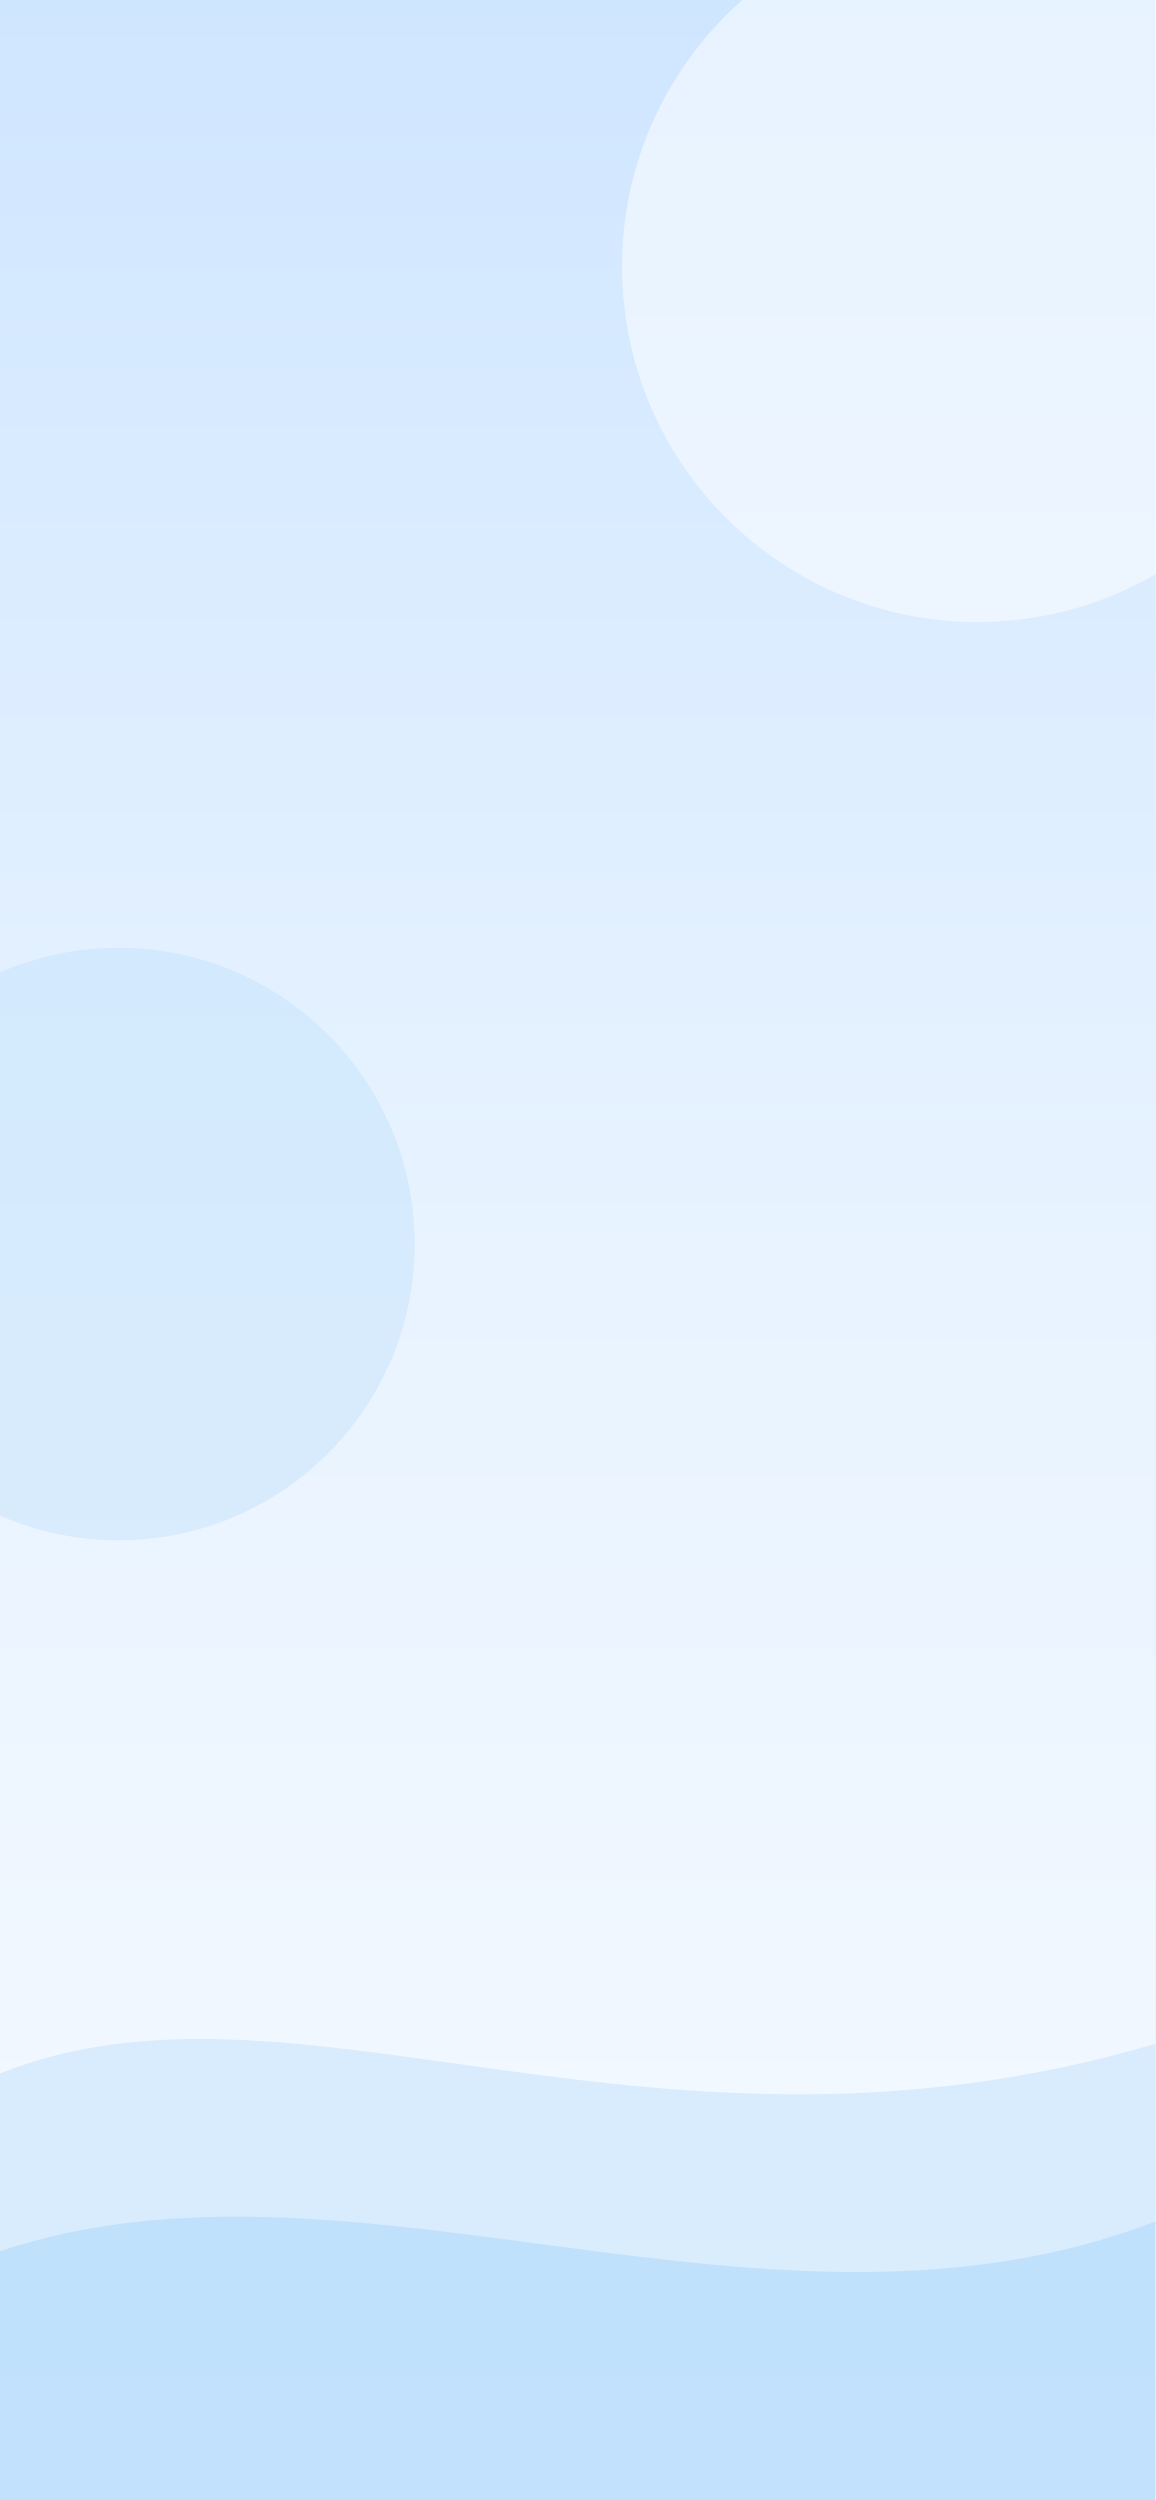
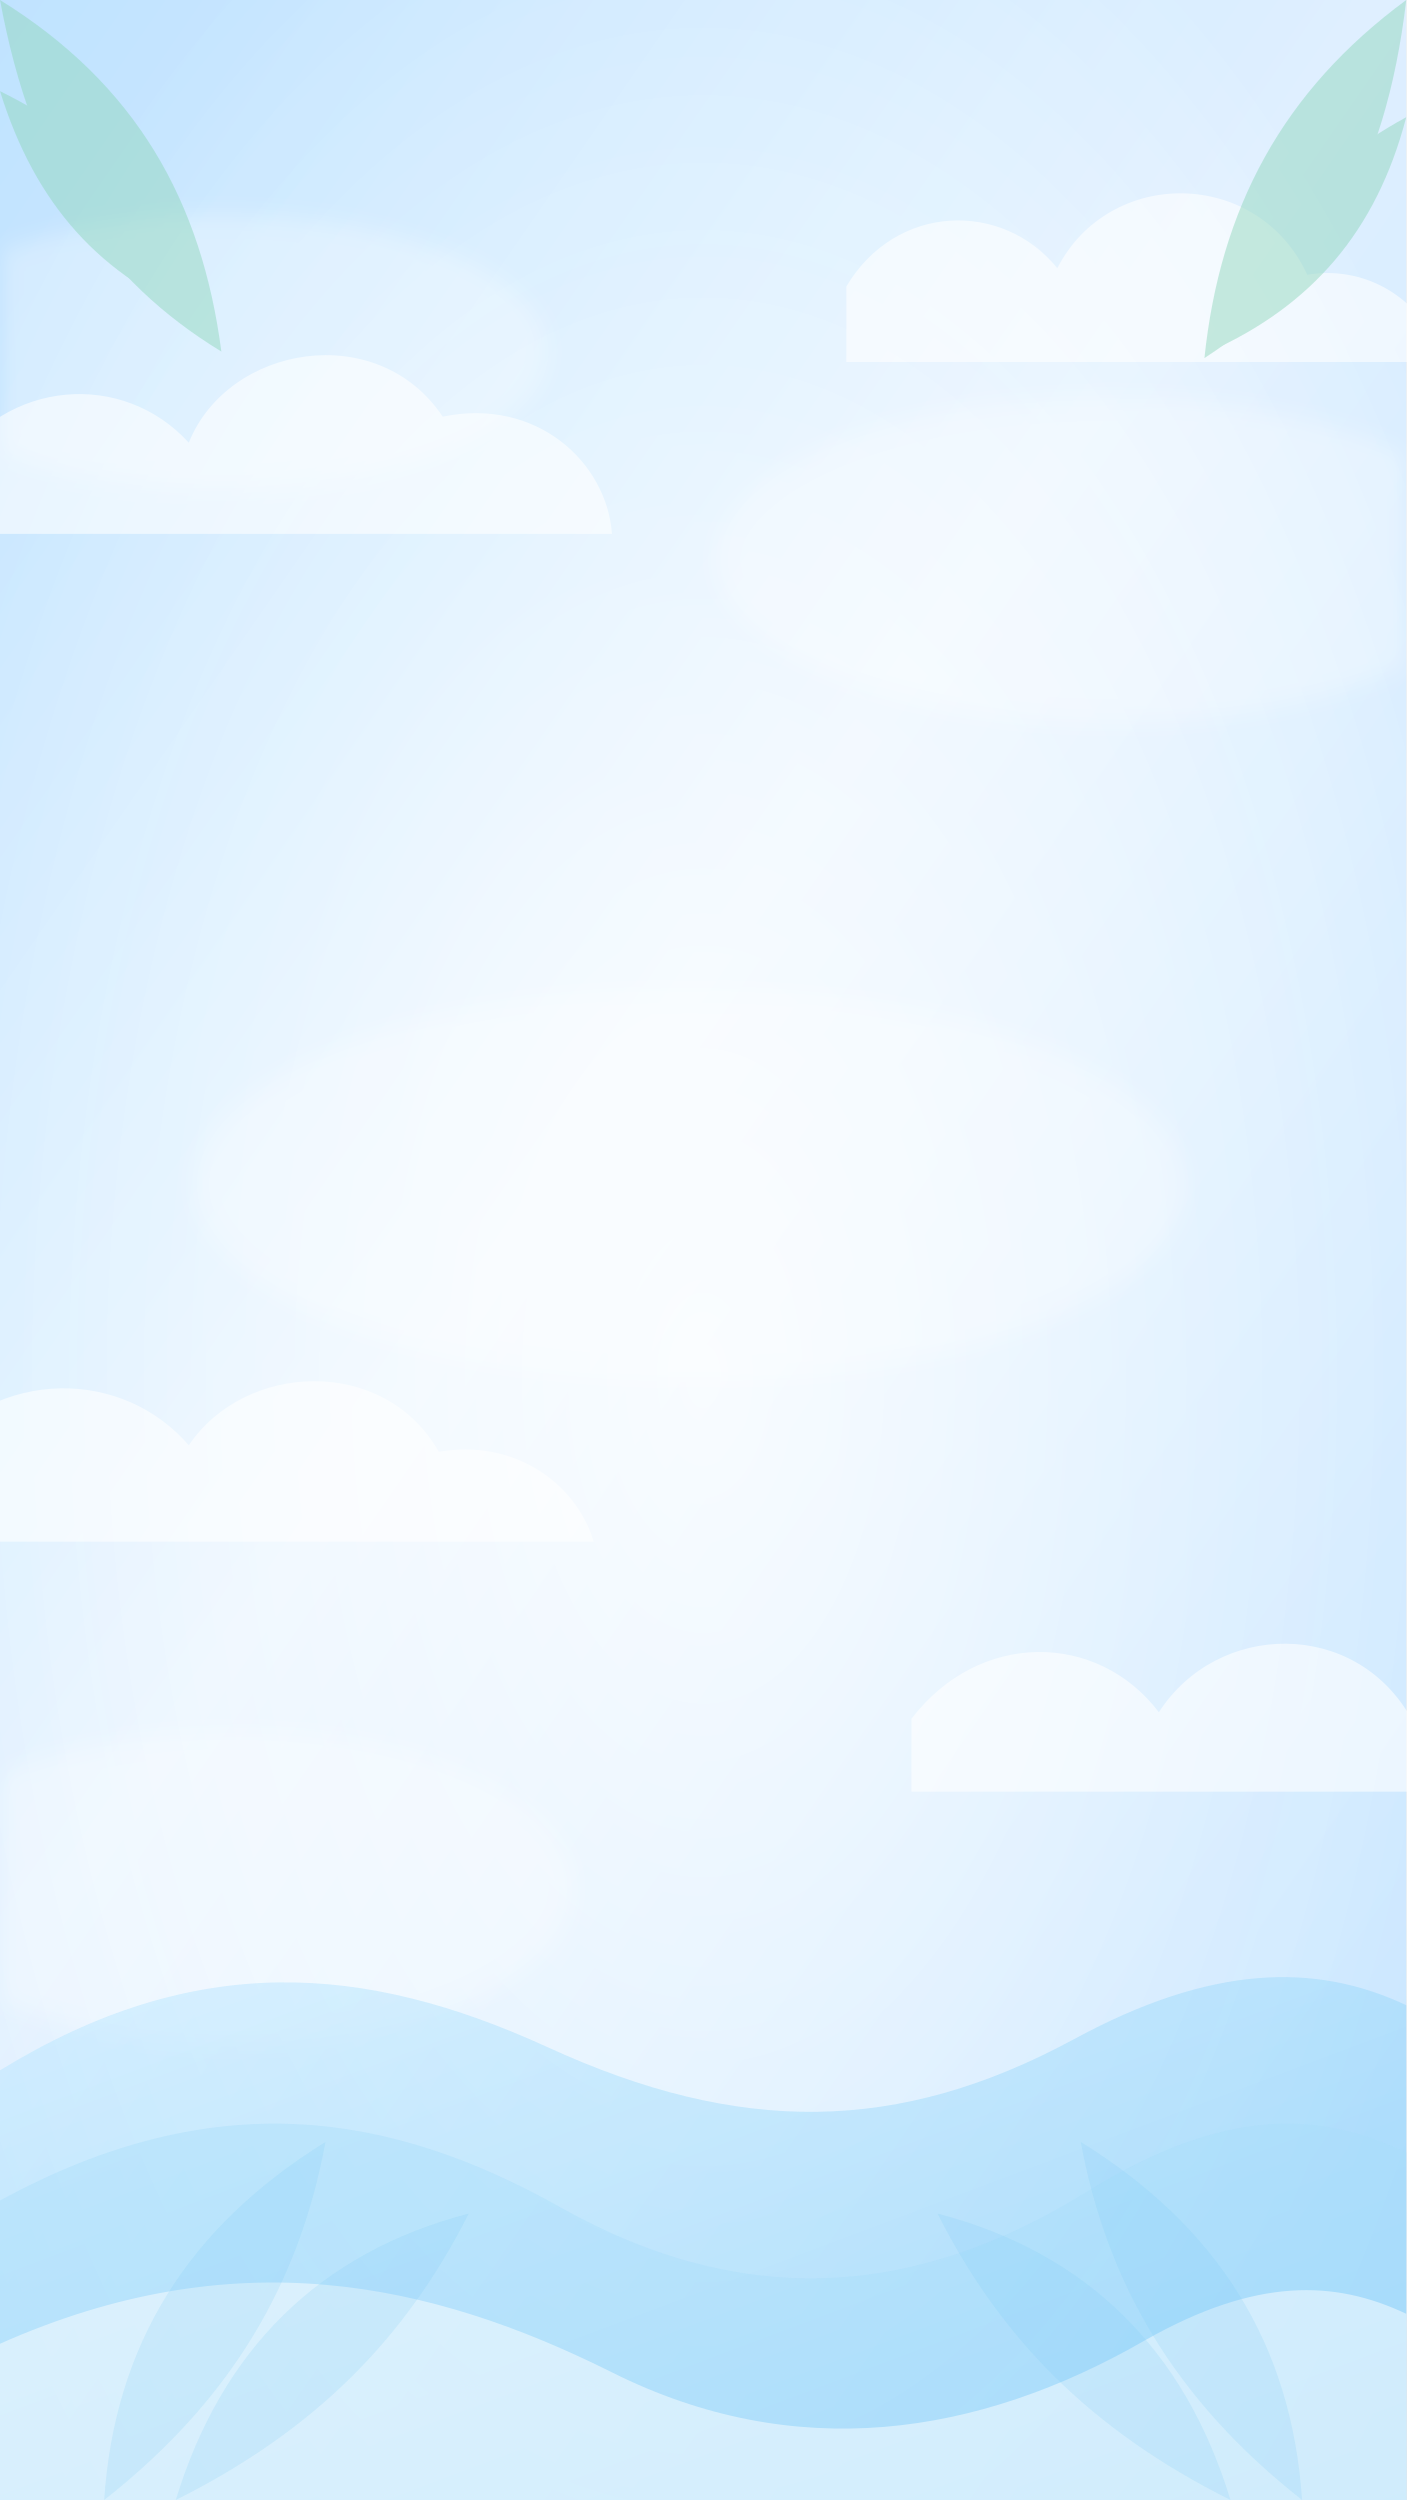
- <svg xmlns="http://www.w3.org/2000/svg" viewBox="0 0 390 844" width="390" height="844">
+ <svg xmlns="http://www.w3.org/2000/svg" width="1080" height="1920" viewBox="0 0 1080 1920">
  <defs>
-     <linearGradient id="g" x1="0" y1="0" x2="0" y2="1">
-       <stop offset="0" stop-color="#CFE6FF" />
-       <stop offset="0.5" stop-color="#E8F3FF" />
-       <stop offset="1" stop-color="#F6FAFF" />
+     <linearGradient id="sky" x1="0" y1="0" x2="0.8" y2="1">
+       <stop offset="0" stop-color="#c9e8ff" />
+       <stop offset="0.48" stop-color="#eef7ff" />
+       <stop offset="1" stop-color="#cfe9ff" />
    </linearGradient>
+     <radialGradient id="glow" cx="50%" cy="55%" r="65%">
+       <stop offset="0" stop-color="#ffffff" stop-opacity=".70" />
+       <stop offset=".58" stop-color="#ffffff" stop-opacity=".12" />
+       <stop offset="1" stop-color="#8ecbff" stop-opacity=".16" />
+     </radialGradient>
+     <linearGradient id="hill" x1="0" y1="0" x2="1" y2="1">
+       <stop offset="0" stop-color="#bce7ff" />
+       <stop offset="1" stop-color="#76c9f4" />
+     </linearGradient>
+     <filter id="blur" x="-30%" y="-30%" width="160%" height="160%">
+       <feGaussianBlur stdDeviation="8" />
+     </filter>
  </defs>
-   <rect width="390" height="844" fill="url(#g)" />
-   <circle cx="330" cy="90" r="120" fill="#FFFFFF" opacity=".5" />
-   <circle cx="40" cy="420" r="100" fill="#BBDEFB" opacity=".4" />
-   <path d="M0,700 C100,660 220,740 390,690 L390,844 L0,844Z" fill="#BBDEFB" opacity=".45" />
-   <path d="M0,760 C120,720 260,800 390,750 L390,844 L0,844Z" fill="#90CAF9" opacity=".35" />
+   <rect width="1080" height="1920" fill="url(#sky)" />
+   <rect width="1080" height="1920" fill="url(#glow)" />
+   <g fill="#ffffff" opacity=".28" filter="url(#blur)">
+     <ellipse cx="170" cy="270" rx="250" ry="105" />
+     <ellipse cx="850" cy="430" rx="300" ry="125" />
+     <ellipse cx="530" cy="910" rx="380" ry="150" />
+     <ellipse cx="180" cy="1450" rx="260" ry="120" />
+   </g>
+   <g fill="#ffffff" opacity=".58">
+     <path d="M-40 360c45-70 135-75 185-20 30-75 145-95 195-20 72-15 126 35 130 90H-40z" />
+     <path d="M650 220c38-64 120-66 162-14 40-78 154-77 192 5 48-8 92 22 104 67H650z" />
+     <path d="M-60 1120c60-72 155-68 205-10 43-64 150-69 192 5 57-10 105 23 119 69H-60z" />
+     <path d="M700 1320c52-68 143-67 190-5 45-70 151-72 194 5 40-3 76 20 92 56H700z" />
+   </g>
+   <g opacity=".48" fill="#8ed6bb">
+     <path d="M0 0c105 65 155 155 170 270C80 215 25 135 0 0z" />
+     <path d="M0 70c85 42 130 98 158 175C77 213 27 157 0 70z" />
+     <path d="M1080 0c-95 70-143 160-155 275 88-57 139-139 155-275z" />
+     <path d="M1080 90c-77 42-124 101-151 180 78-35 128-92 151-180z" />
+   </g>
+   <path d="M0 1590c150-92 280-82 420-18 148 68 270 67 405-6 105-57 185-59 255-26v380H0z" fill="url(#hill)" opacity=".48" />
+   <path d="M0 1690c165-90 300-68 430 5 144 81 276 68 405-12 105-65 178-62 245-30v267H0z" fill="#a9ddfa" opacity=".42" />
+   <path d="M0 1800c180-80 330-48 470 22 140 70 280 50 410-25 85-48 145-46 200-20v143H0z" fill="#ffffff" opacity=".48" />
+   <g fill="#78c9f2" opacity=".18">
+     <path d="M80 1920c8-120 65-210 170-275-20 108-72 198-170 275z" />
+     <path d="M135 1920c35-115 110-190 225-220-48 95-117 166-225 220z" />
+     <path d="M1000 1920c-8-120-65-210-170-275 20 108 72 198 170 275z" />
+     <path d="M945 1920c-35-115-110-190-225-220 48 95 117 166 225 220z" />
+   </g>
</svg>
